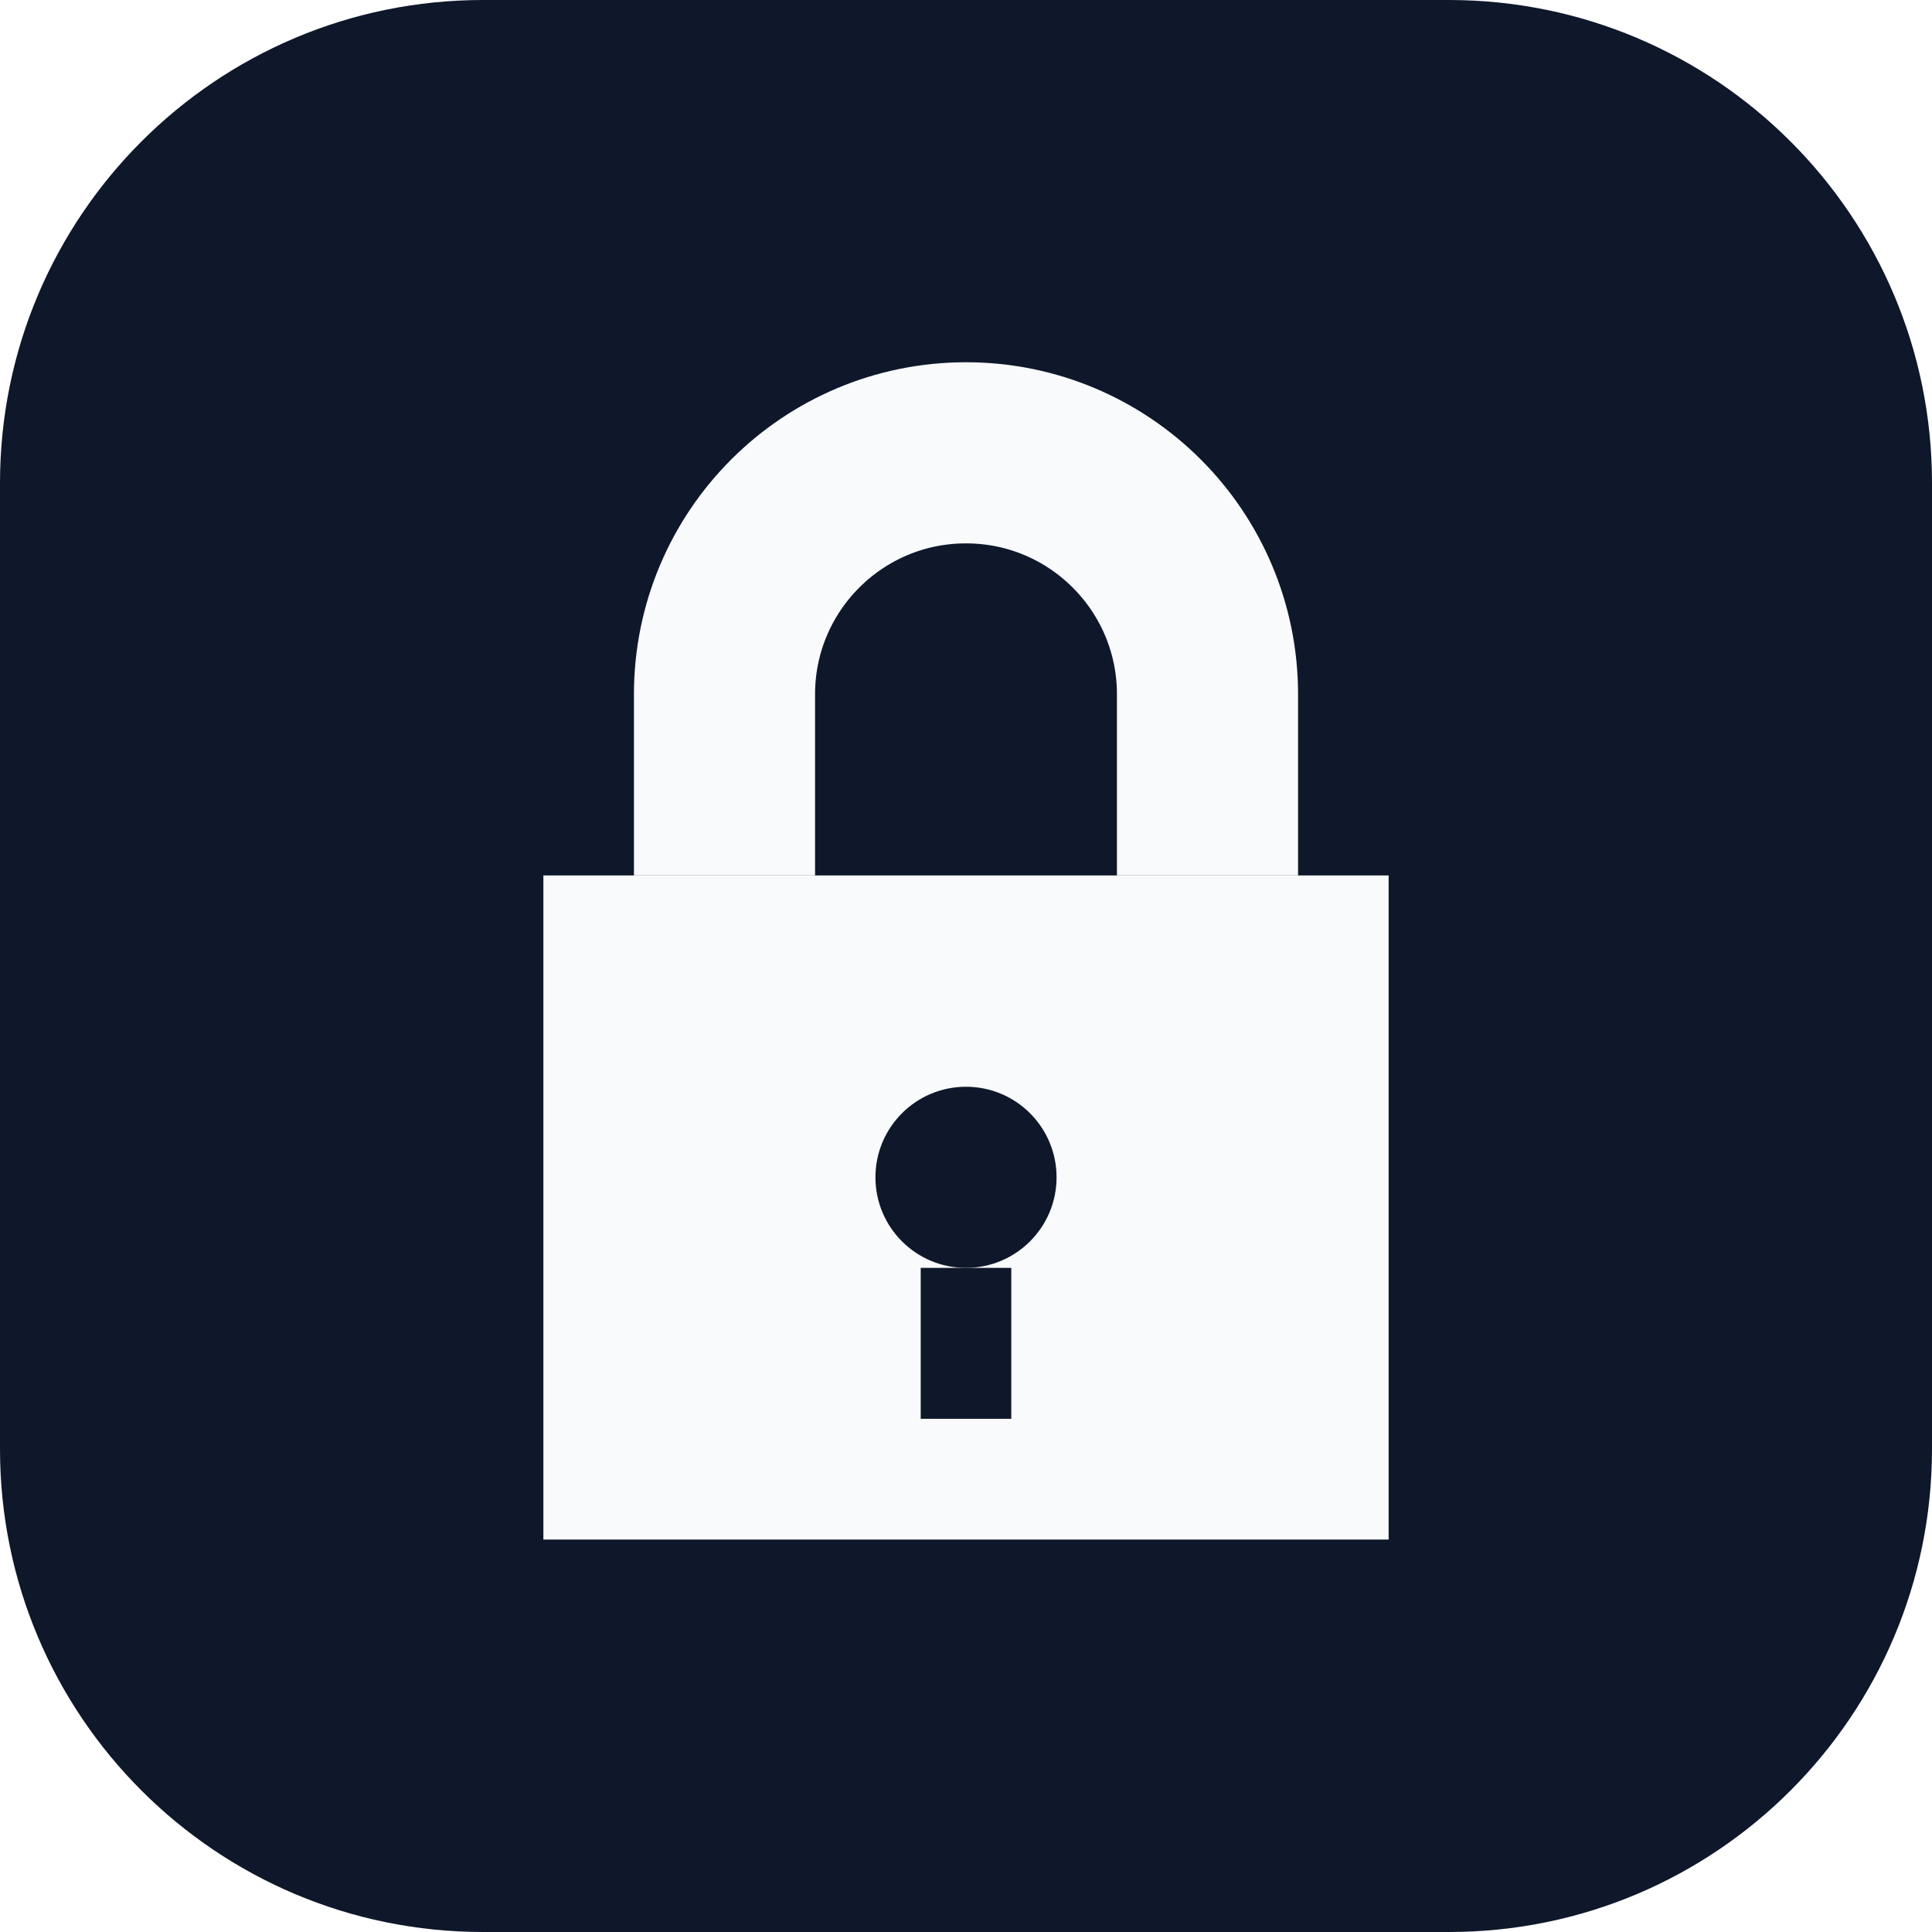
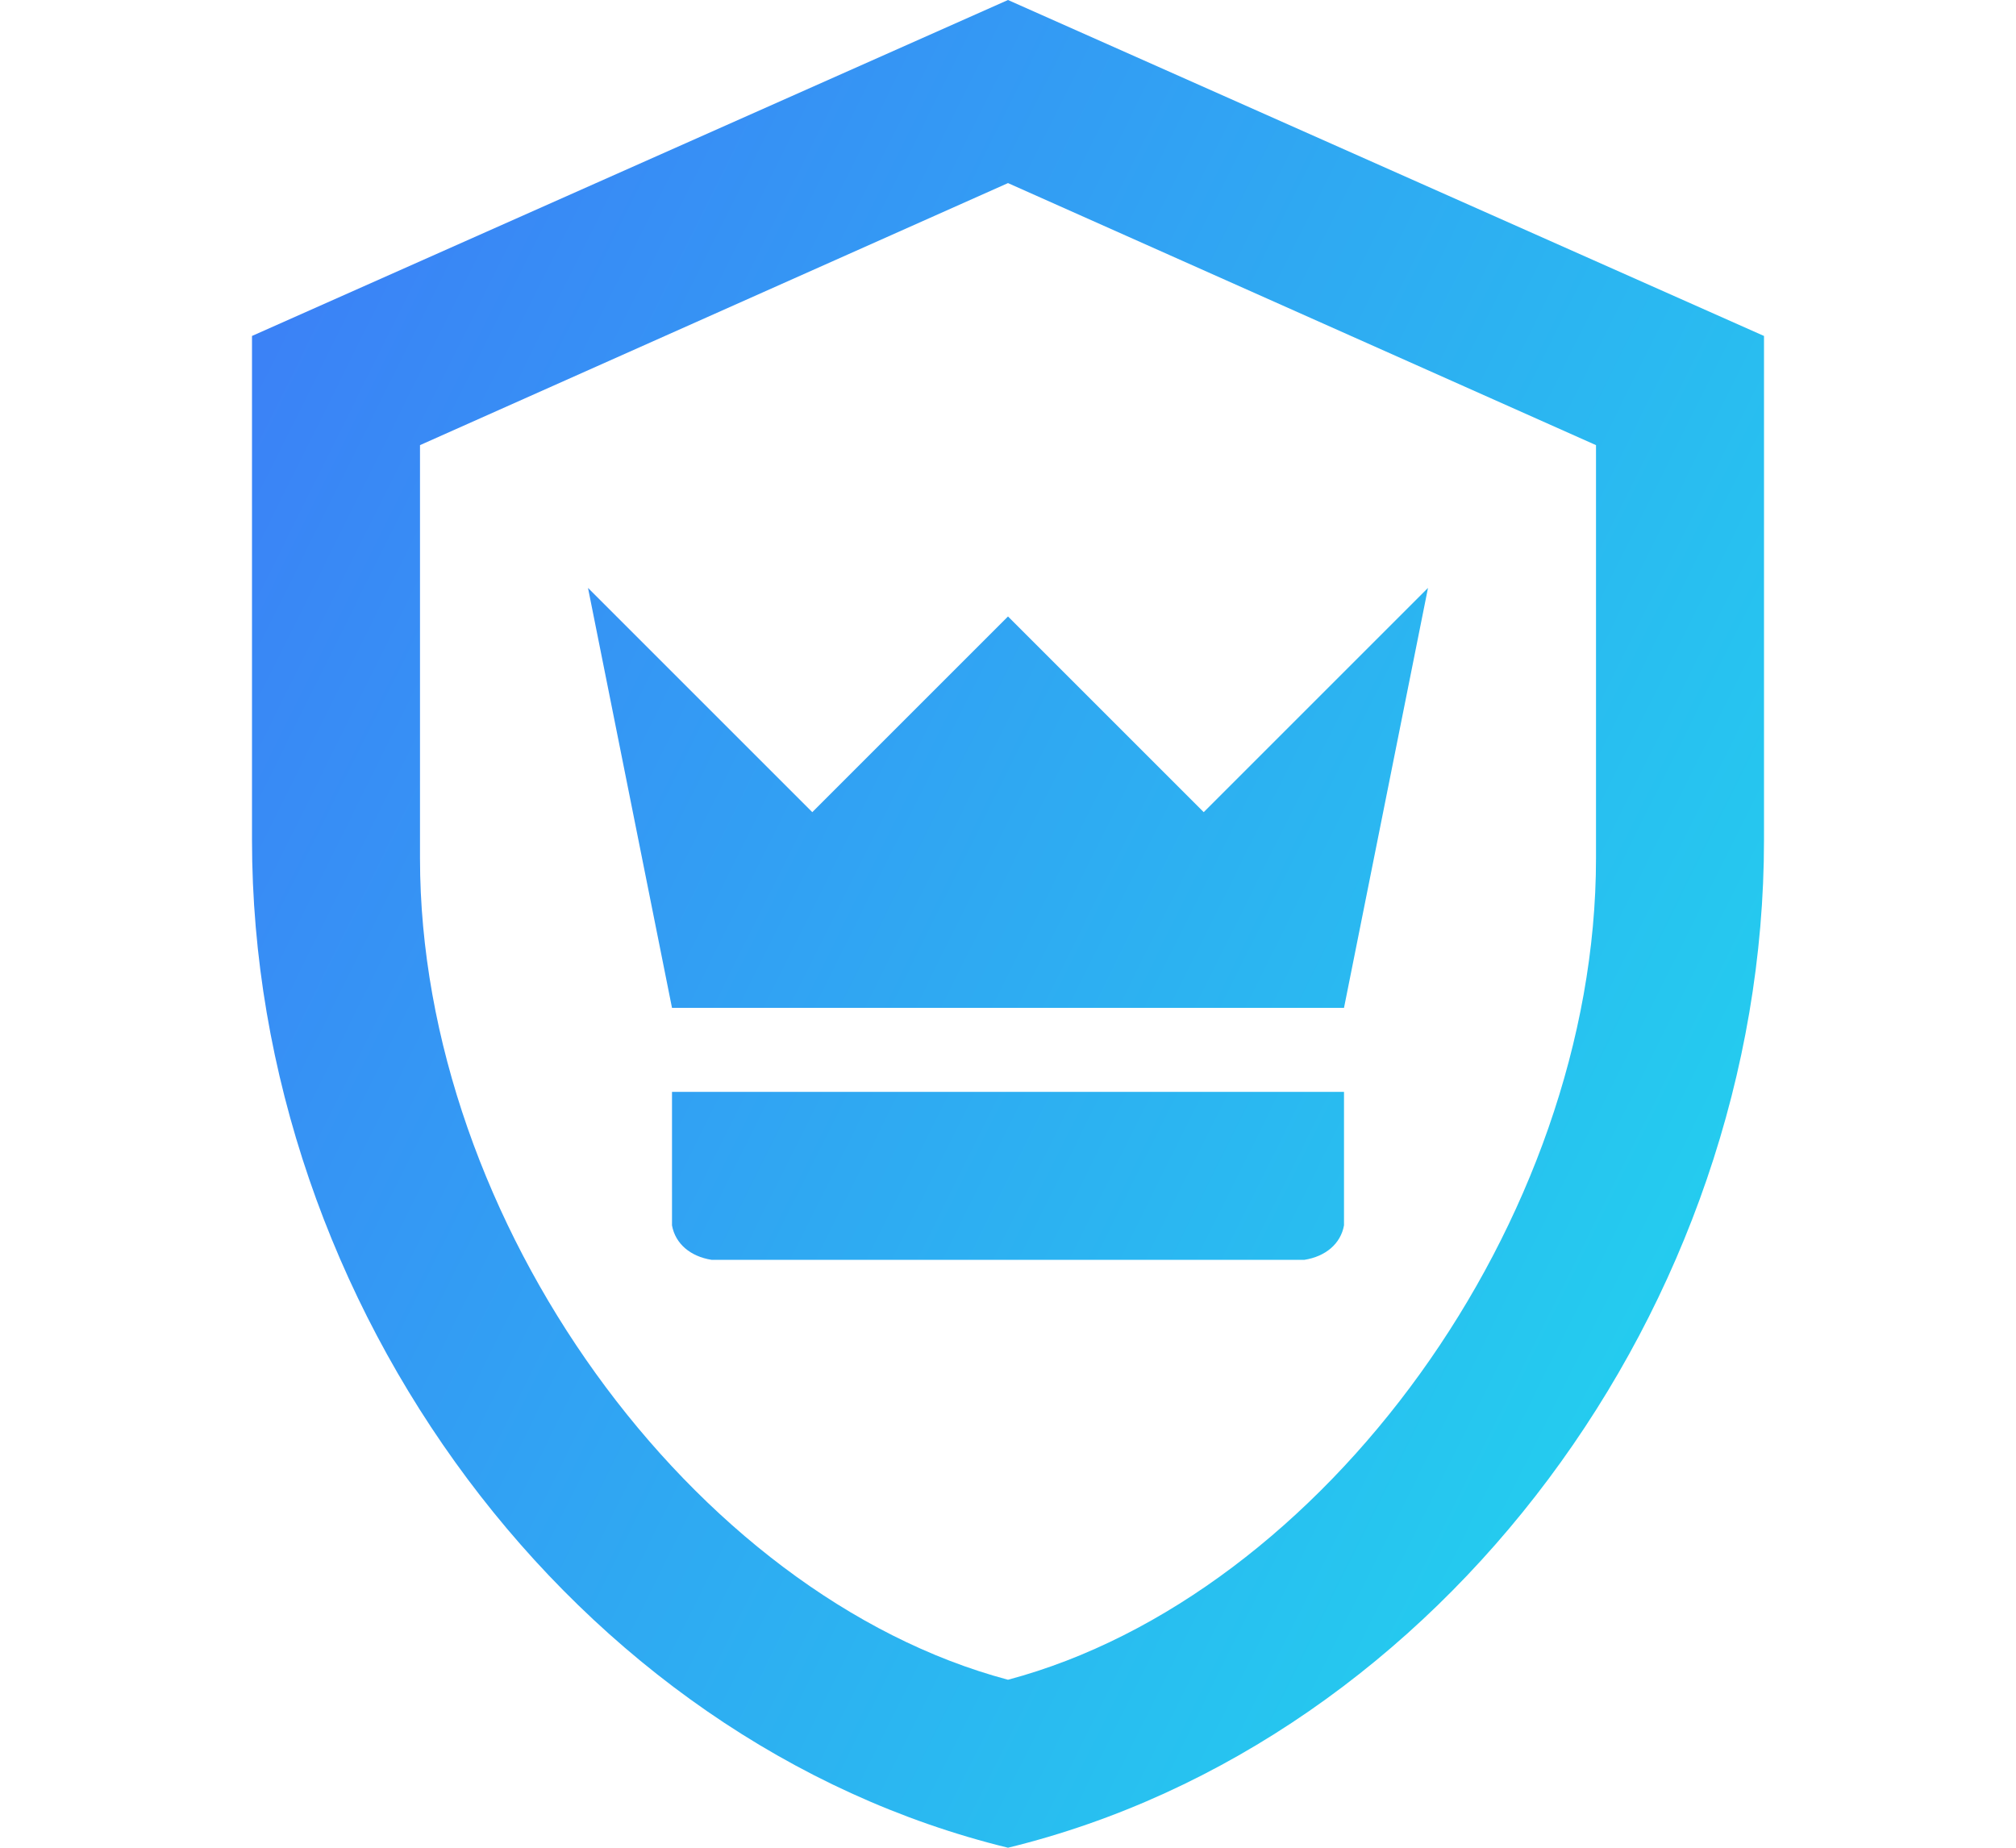
- <svg xmlns="http://www.w3.org/2000/svg" viewBox="0 0 64 64">
-   <rect width="64" height="64" rx="16" fill="#0f172a" />
-   <path d="M18 29h28v22H18z" fill="#f8fafc" />
-   <path d="M24 29v-6a8 8 0 0 1 16 0v6" fill="none" stroke="#f8fafc" stroke-width="6" />
-   <circle cx="32" cy="39" r="3" fill="#0f172a" />
-   <path d="M32 42v5" stroke="#0f172a" stroke-width="3" />
+ <svg xmlns="http://www.w3.org/2000/svg" viewBox="0 1 24 22" role="img">
+   <defs>
+     <linearGradient id="aw-aurora" x1="0" y1="0.2" x2="1" y2="0.8">
+       <stop offset="0" stop-color="#3b82f6" />
+       <stop offset="1" stop-color="#22d3ee" />
+     </linearGradient>
+   </defs>
+   <path d="M12 1L21 5V11C21 16.55 17.16 21.74 12 23C6.84 21.74 3 16.55 3 11V5L12 1M12 3.18L5 6.3V11.22C5 15.54 8.25 20 12 21C15.75 20 19 15.54 19 11.22V6.3L12 3.18M16 14V15.5L16 15.59C15.96 15.81 15.78 15.96 15.53 16L15.43 16H8.57L8.47 16C8.22 15.96 8.04 15.81 8 15.59L8 15.5V14H16M17 8L16 13H8L7 8L7 8L9.67 10.67L12 8.34L14.33 10.67L17 8L17 8Z" fill="url(#aw-aurora)" />
</svg>
